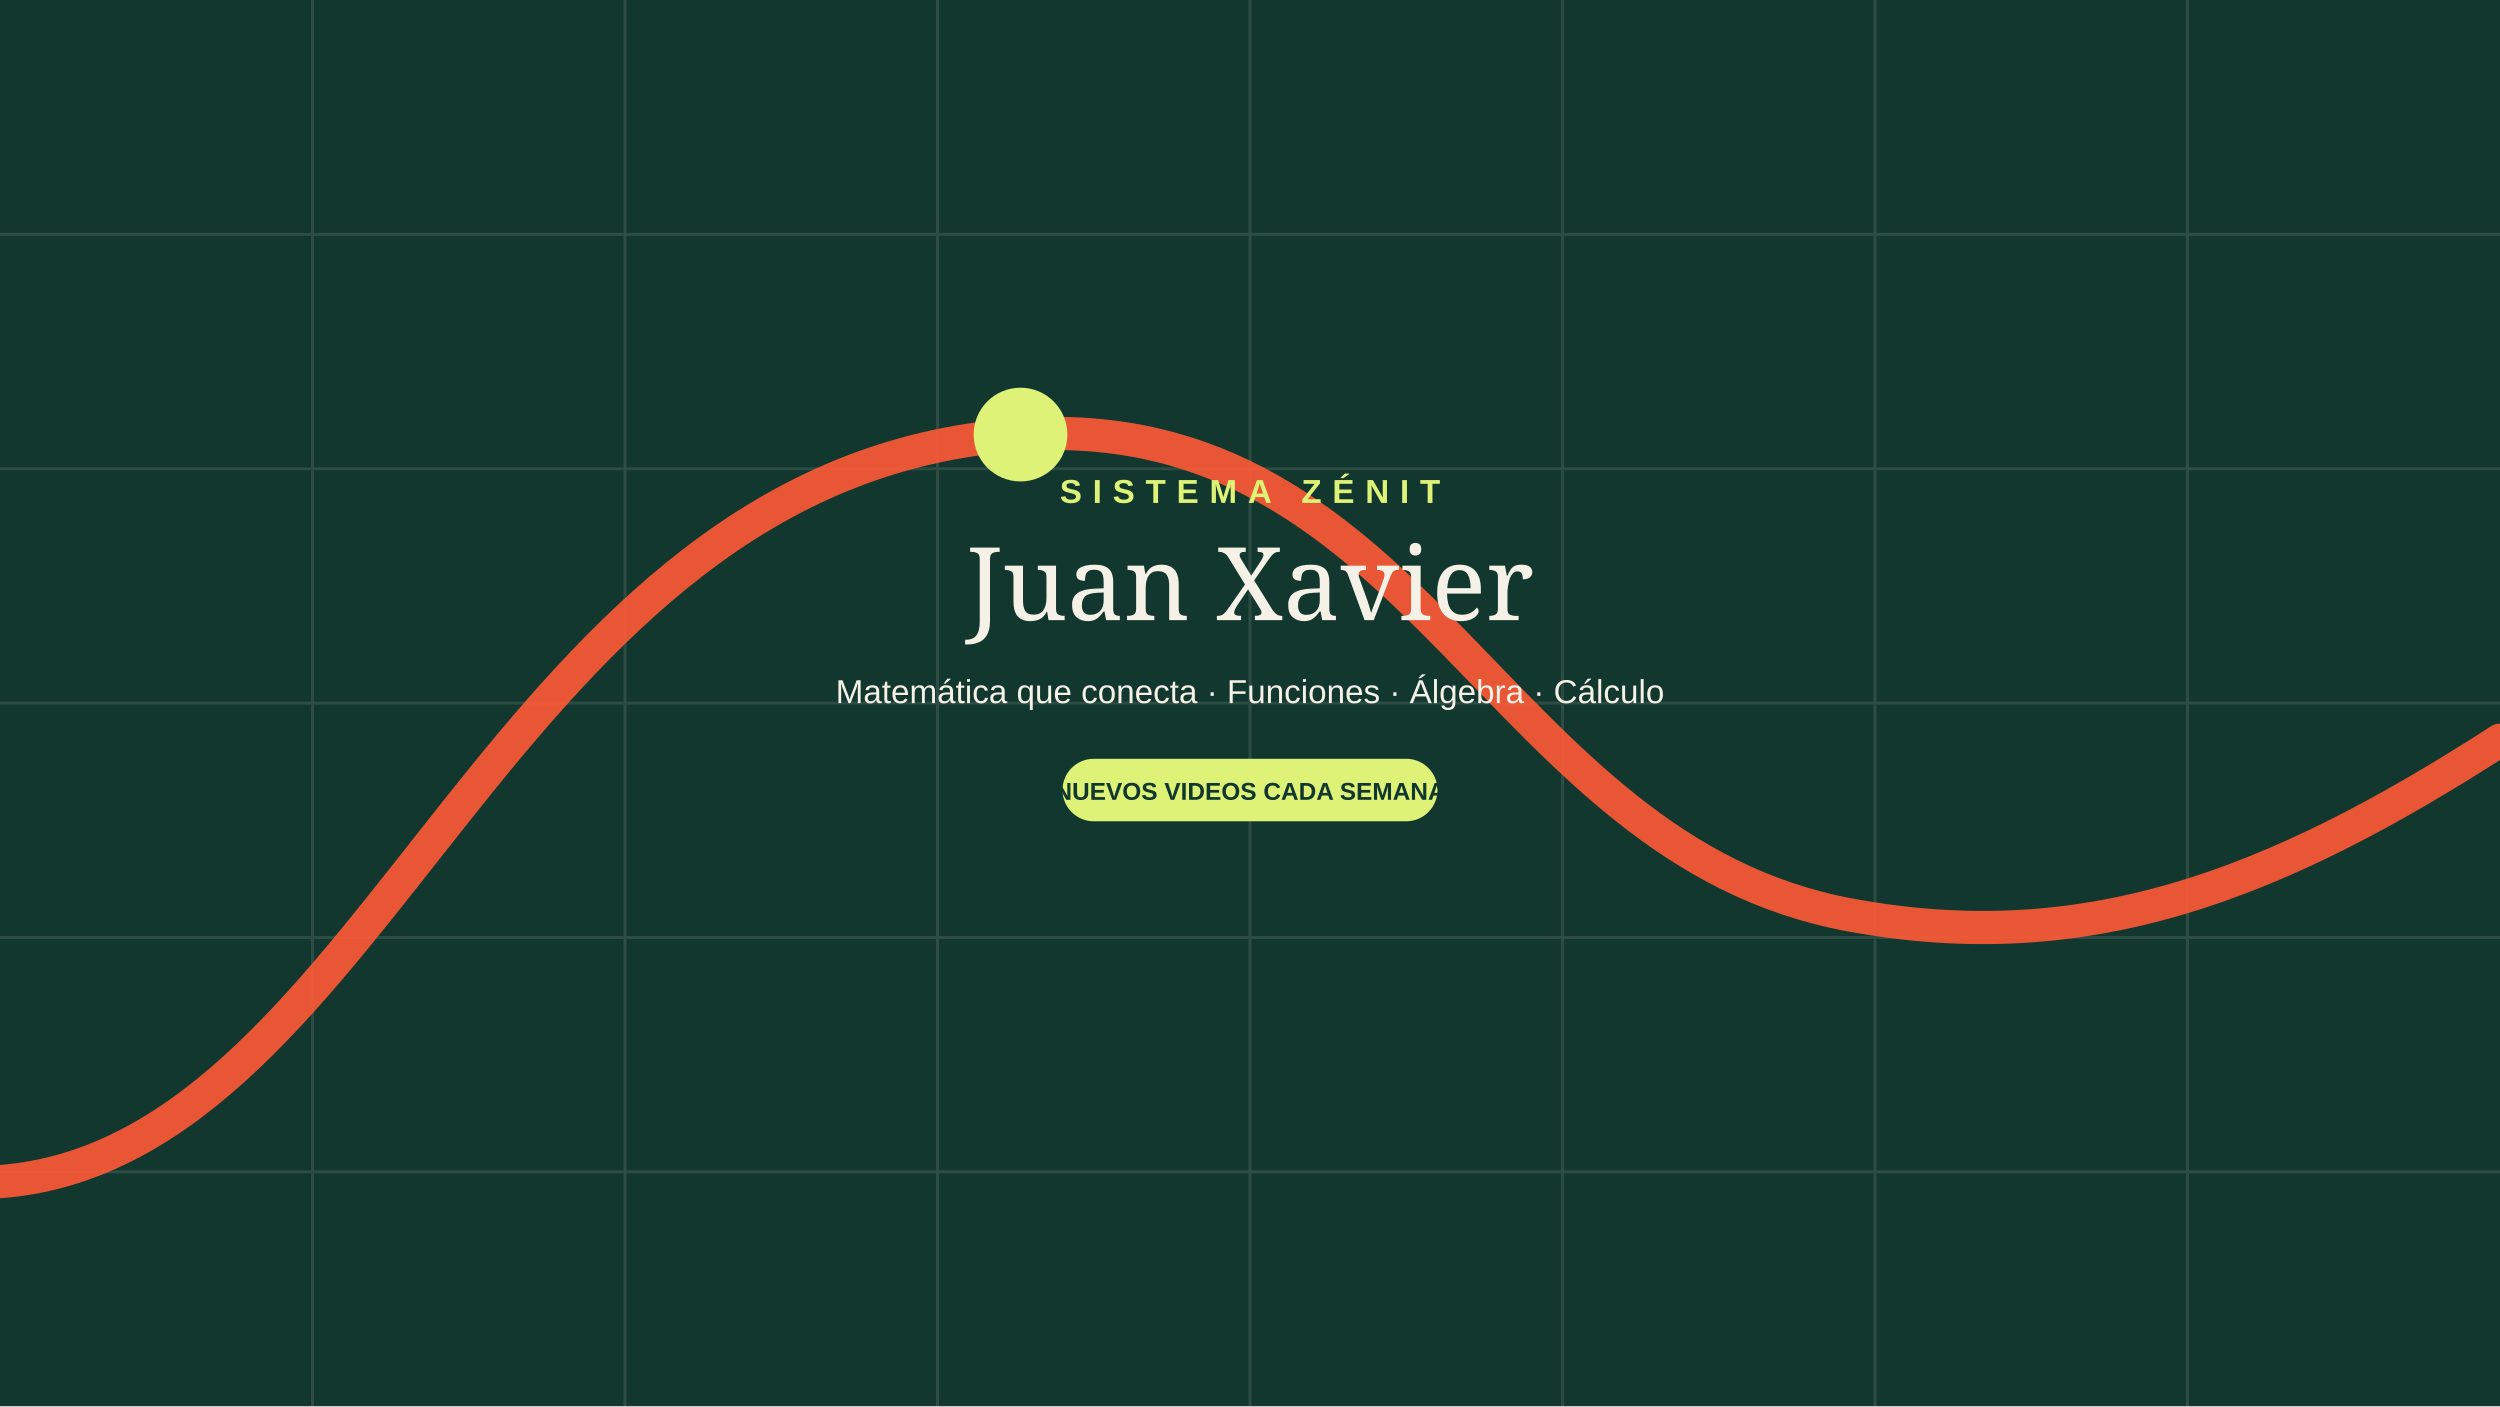
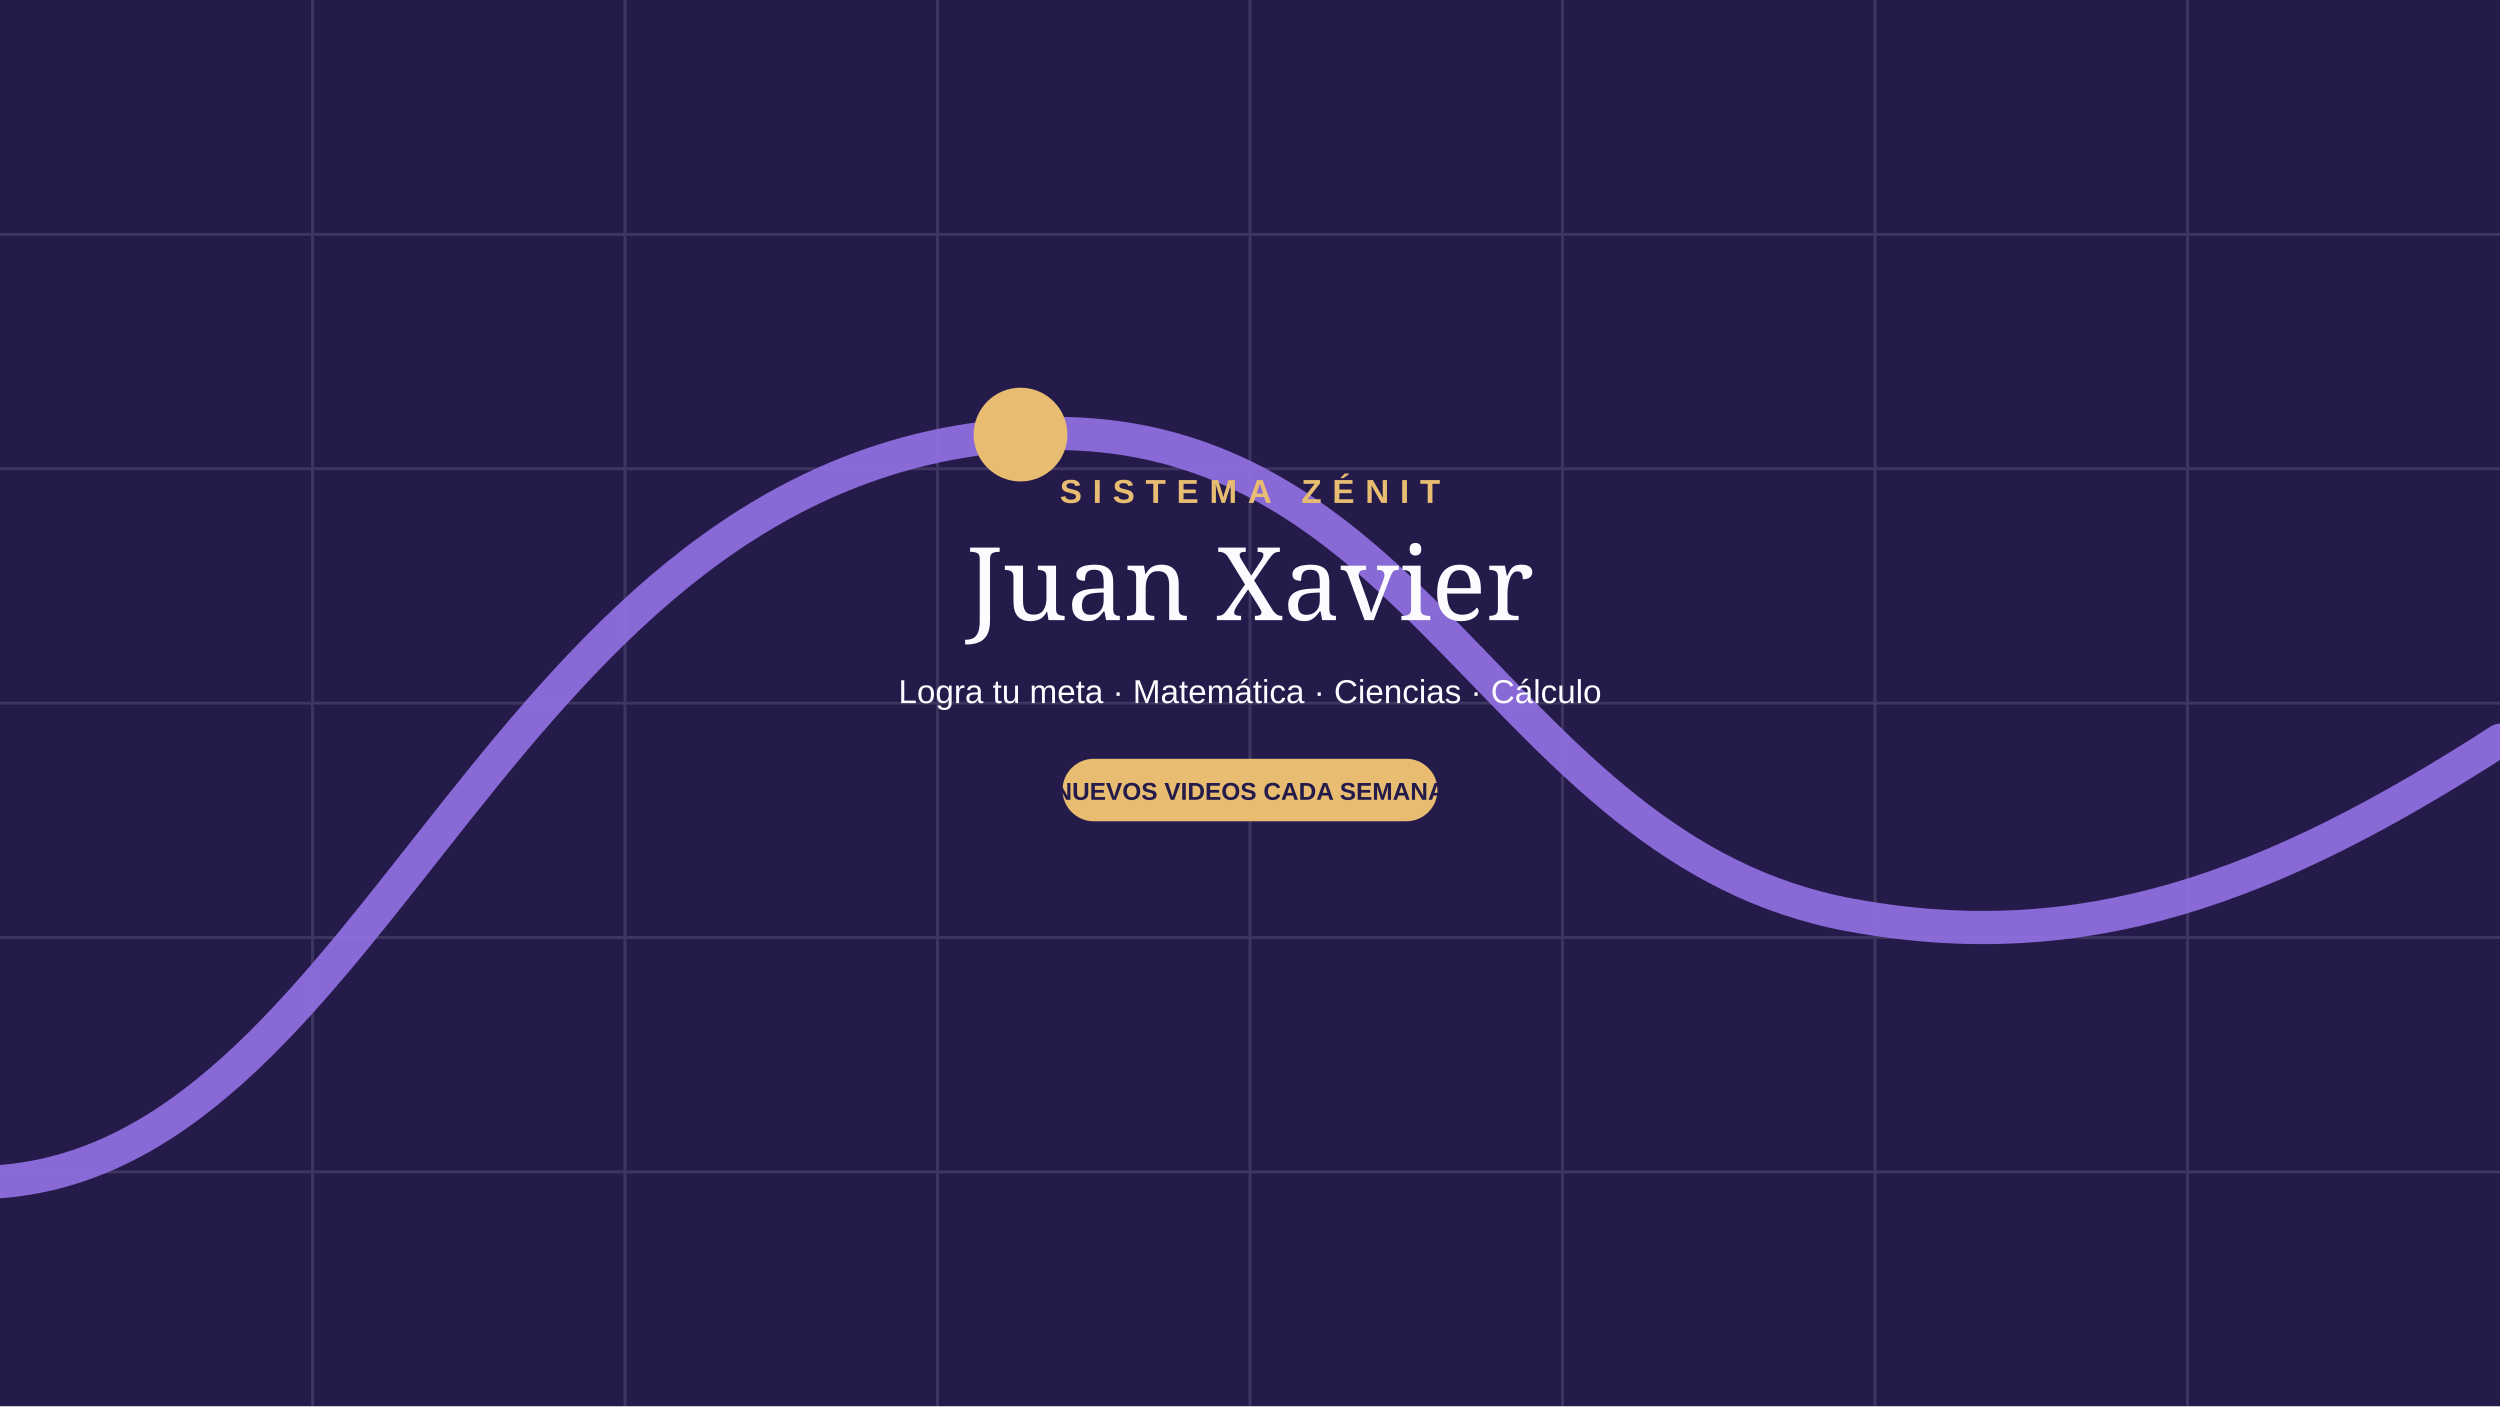
<svg xmlns="http://www.w3.org/2000/svg" viewBox="0 0 2560 1440" role="img" aria-labelledby="title">
-   <rect width="2560" height="1440" fill="#12372f" />
-   <g opacity=".12" stroke="#f6f1e6" stroke-width="3">
+   <rect width="2560" height="1440" fill="#241b4b" />
+   <g opacity=".12" stroke="#fcfbff" stroke-width="3">
    <path d="M0 240h2560M0 480h2560M0 720h2560M0 960h2560M0 1200h2560" />
    <path d="M320 0v1440M640 0v1440M960 0v1440M1280 0v1440M1600 0v1440M1920 0v1440M2240 0v1440" />
  </g>
-   <path d="M0 1210c390-30 510-730 1045-765 410-27 485 425 850 492 239 44 431-28 665-179" fill="none" stroke="#ff5a36" stroke-width="34" stroke-linecap="round" opacity=".9" />
-   <circle cx="1045" cy="445" r="48" fill="#ddf277" />
+   <path d="M0 1210c390-30 510-730 1045-765 410-27 485 425 850 492 239 44 431-28 665-179" fill="none" stroke="#9471e5" stroke-width="34" stroke-linecap="round" opacity=".9" />
+   <circle cx="1045" cy="445" r="48" fill="#e8bc71" />
  <g transform="translate(720 515)">
-     <text x="560" y="0" text-anchor="middle" fill="#ddf277" font-family="Arial,Helvetica,sans-serif" font-size="34" font-weight="800" letter-spacing="11">SISTEMA ZÉNIT</text>
-     <text x="560" y="120" text-anchor="middle" fill="#f6f1e6" font-family="Georgia,serif" font-size="104">Juan Xavier</text>
-     <text x="560" y="205" text-anchor="middle" fill="#f6f1e6" font-family="Arial,Helvetica,sans-serif" font-size="34">Matemática que conecta · Funciones · Álgebra · Cálculo</text>
-     <rect x="368" y="262" width="384" height="64" rx="32" fill="#ddf277" />
-     <text x="560" y="304" text-anchor="middle" fill="#12372f" font-family="Arial,Helvetica,sans-serif" font-size="25" font-weight="800">NUEVOS VIDEOS CADA SEMANA</text>
+     <text x="560" y="0" text-anchor="middle" fill="#e8bc71" font-family="Arial,Helvetica,sans-serif" font-size="34" font-weight="800" letter-spacing="11">SISTEMA ZÉNIT</text>
+     <text x="560" y="120" text-anchor="middle" fill="#fcfbff" font-family="Georgia,serif" font-size="104">Juan Xavier</text>
+     <text x="560" y="205" text-anchor="middle" fill="#fcfbff" font-family="Arial,Helvetica,sans-serif" font-size="34">Logra tu meta · Matemática · Ciencias · Cálculo</text>
+     <rect x="368" y="262" width="384" height="64" rx="32" fill="#e8bc71" />
+     <text x="560" y="304" text-anchor="middle" fill="#241b4b" font-family="Arial,Helvetica,sans-serif" font-size="25" font-weight="800">NUEVOS VIDEOS CADA SEMANA</text>
  </g>
</svg>
